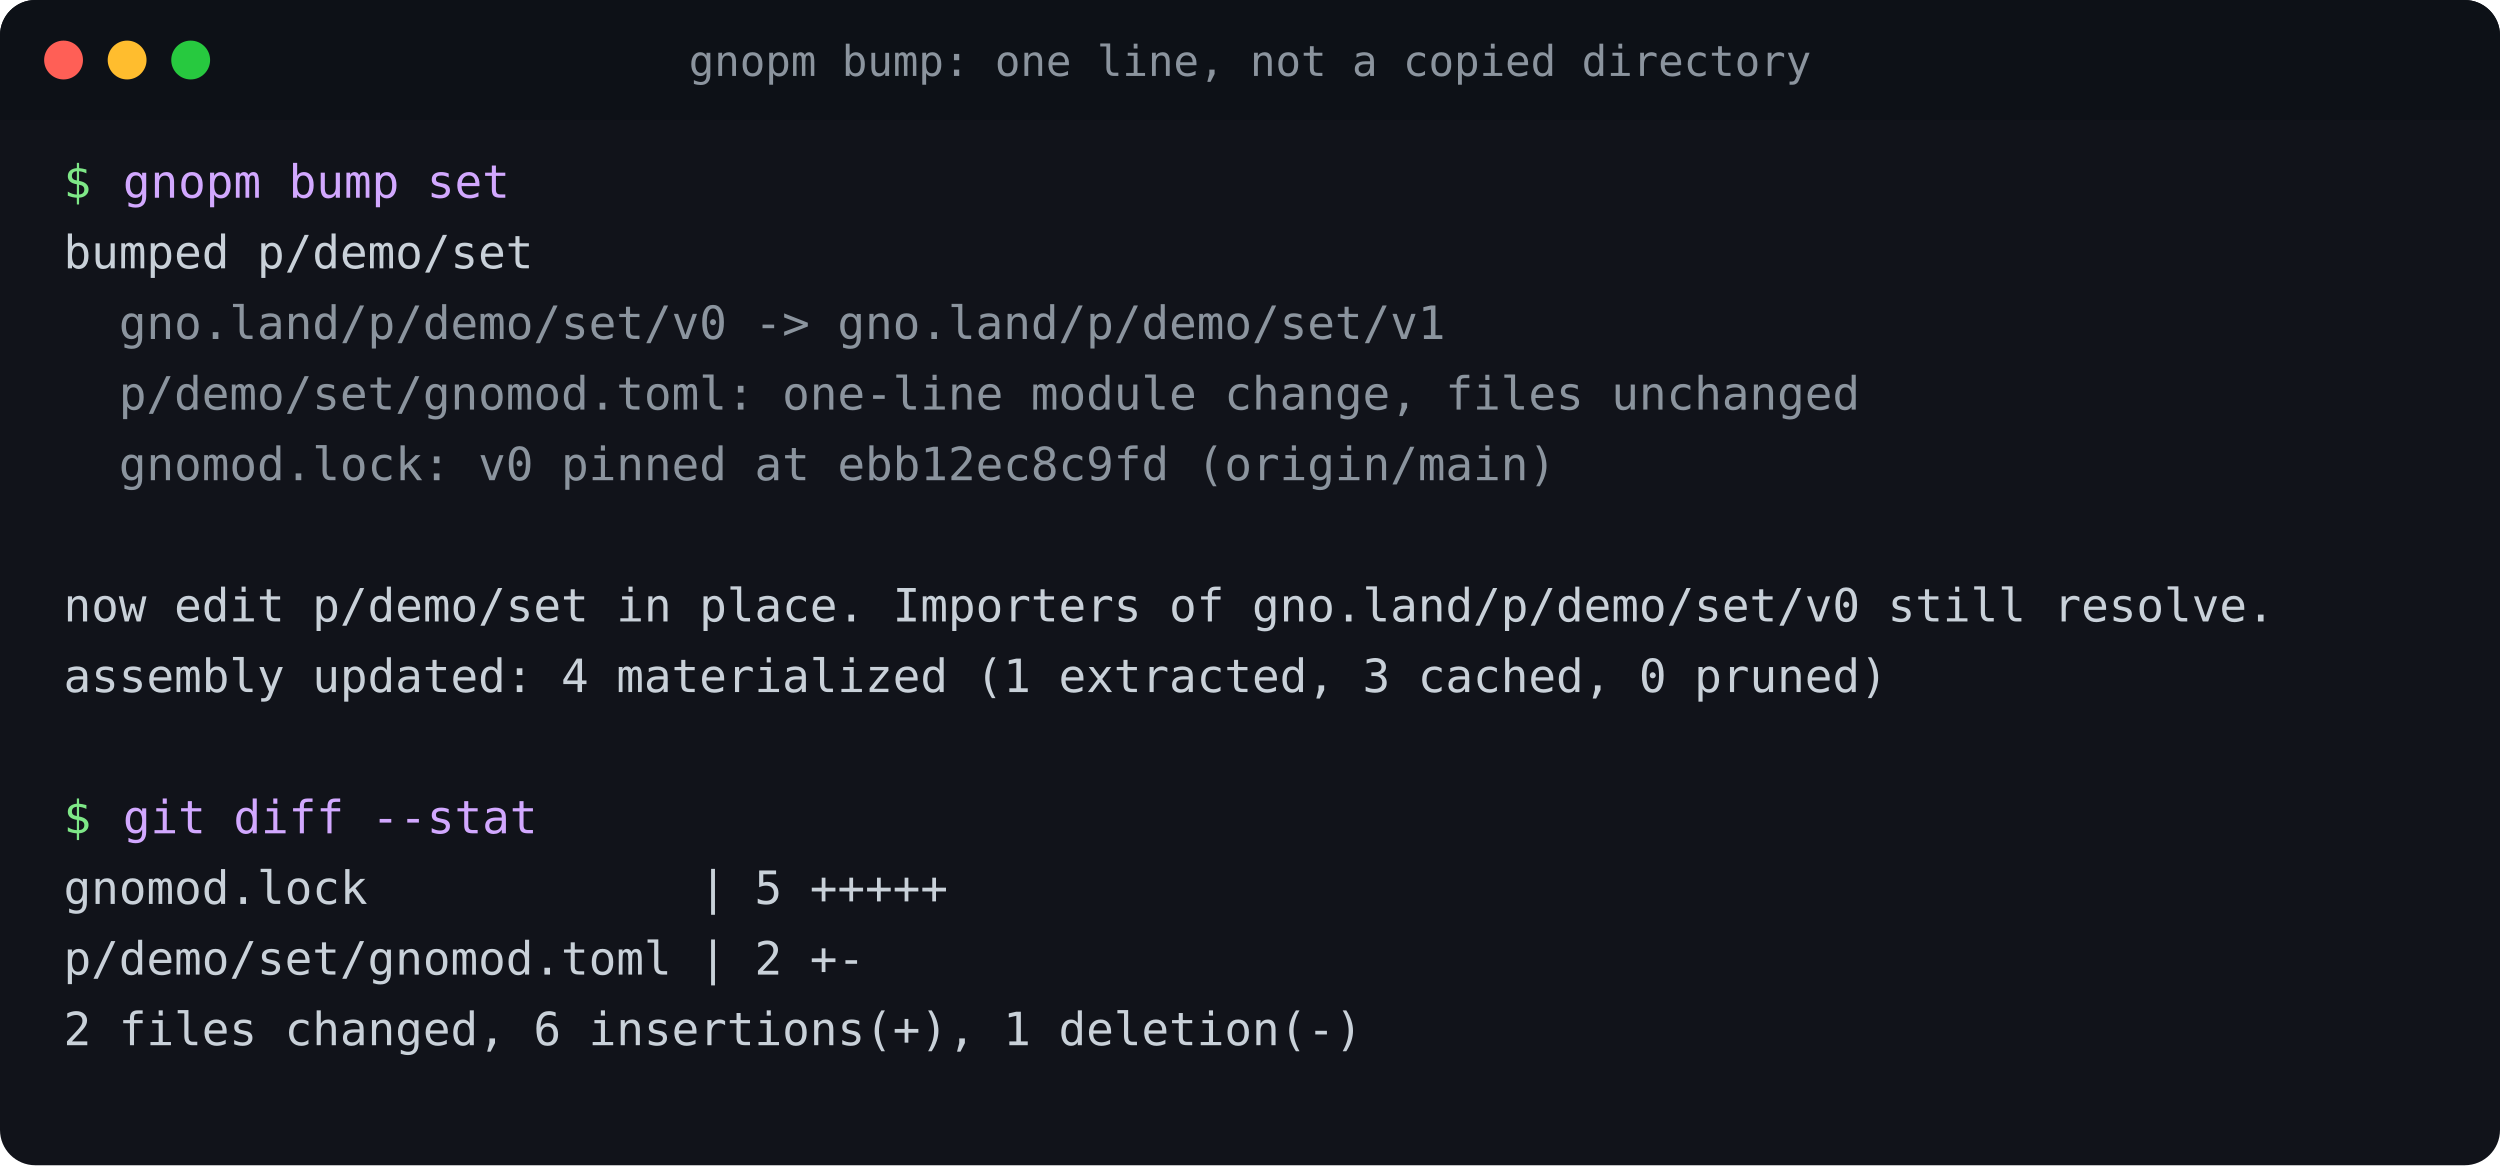
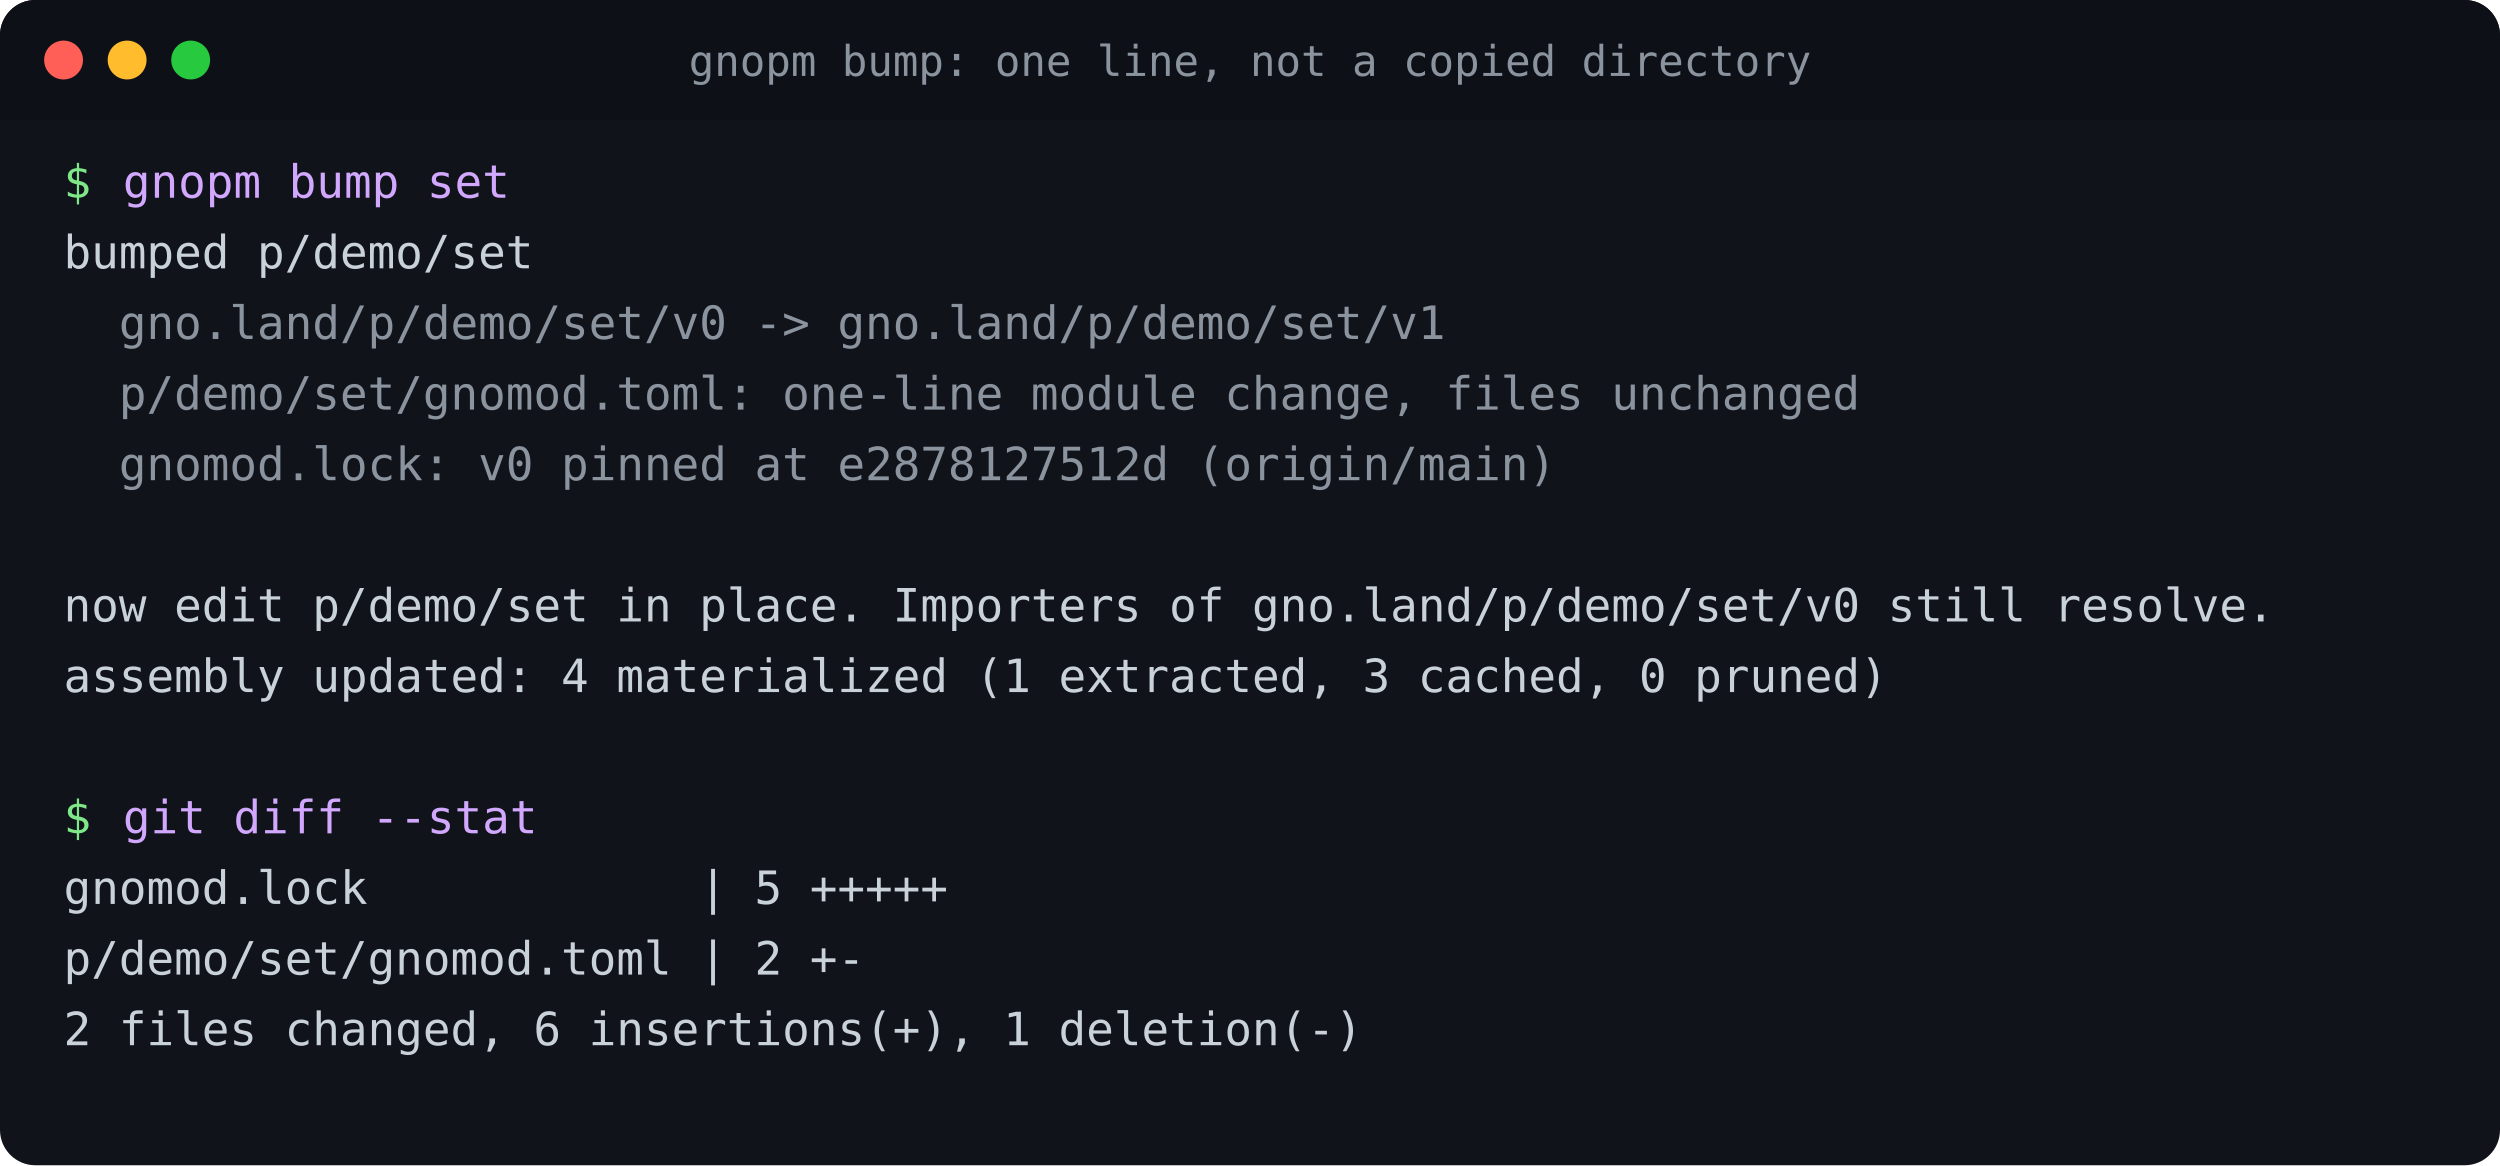
<svg xmlns="http://www.w3.org/2000/svg" width="708" height="330" viewBox="0 0 708 330" font-family="ui-monospace,SFMono-Regular,Menlo,monospace" font-size="13">
  <rect width="708" height="330" rx="10" fill="#11131a" />
  <rect width="708" height="34" rx="10" fill="#0d1117" />
  <rect y="24" width="708" height="10" fill="#0d1117" />
  <circle cx="18" cy="17.0" r="5.5" fill="#ff5f56" />
  <circle cx="36" cy="17.0" r="5.5" fill="#ffbd2e" />
  <circle cx="54" cy="17.0" r="5.5" fill="#27c93f" />
  <text x="354.0" y="21.5" fill="#8b949e" text-anchor="middle" font-size="12">gnopm bump: one line, not a copied directory</text>
  <text x="18" y="56" fill="#7ee787">$</text>
  <text x="34.8" y="56" fill="#d2a8ff">gnopm bump set</text>
  <text x="18" y="76" fill="#c9d1d9" xml:space="preserve">bumped p/demo/set</text>
  <text x="18" y="96" fill="#8b949e" xml:space="preserve">  gno.land/p/demo/set/v0 -&gt; gno.land/p/demo/set/v1</text>
  <text x="18" y="116" fill="#8b949e" xml:space="preserve">  p/demo/set/gnomod.toml: one-line module change, files unchanged</text>
-   <text x="18" y="136" fill="#8b949e" xml:space="preserve">  gnomod.lock: v0 pinned at ebb12ec8c9fd (origin/main)</text>
+   <text x="18" y="136" fill="#8b949e" xml:space="preserve">  gnomod.lock: v0 pinned at e2878127512d (origin/main)</text>
  <text x="18" y="176" fill="#c9d1d9" xml:space="preserve">now edit p/demo/set in place. Importers of gno.land/p/demo/set/v0 still resolve.</text>
  <text x="18" y="196" fill="#c9d1d9" xml:space="preserve">assembly updated: 4 materialized (1 extracted, 3 cached, 0 pruned)</text>
  <text x="18" y="236" fill="#7ee787">$</text>
  <text x="34.8" y="236" fill="#d2a8ff">git diff --stat</text>
  <text x="18" y="256" fill="#c9d1d9" xml:space="preserve">gnomod.lock            | 5 +++++</text>
  <text x="18" y="276" fill="#c9d1d9" xml:space="preserve">p/demo/set/gnomod.toml | 2 +-</text>
  <text x="18" y="296" fill="#c9d1d9" xml:space="preserve">2 files changed, 6 insertions(+), 1 deletion(-)</text>
</svg>
